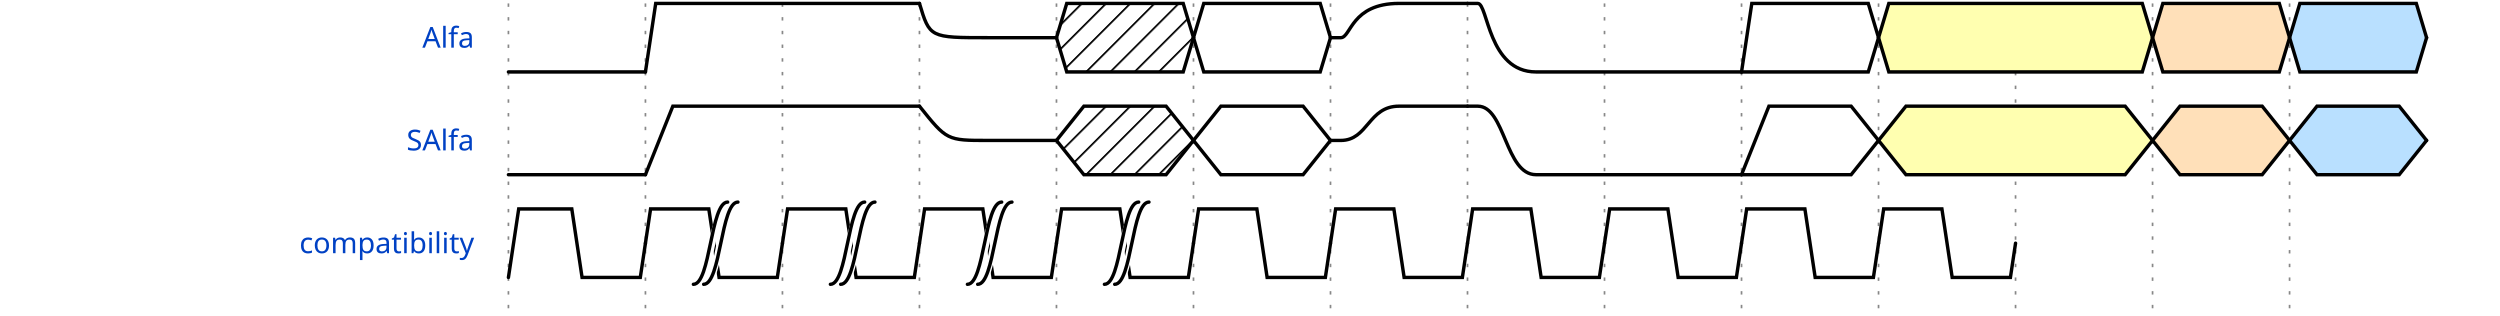
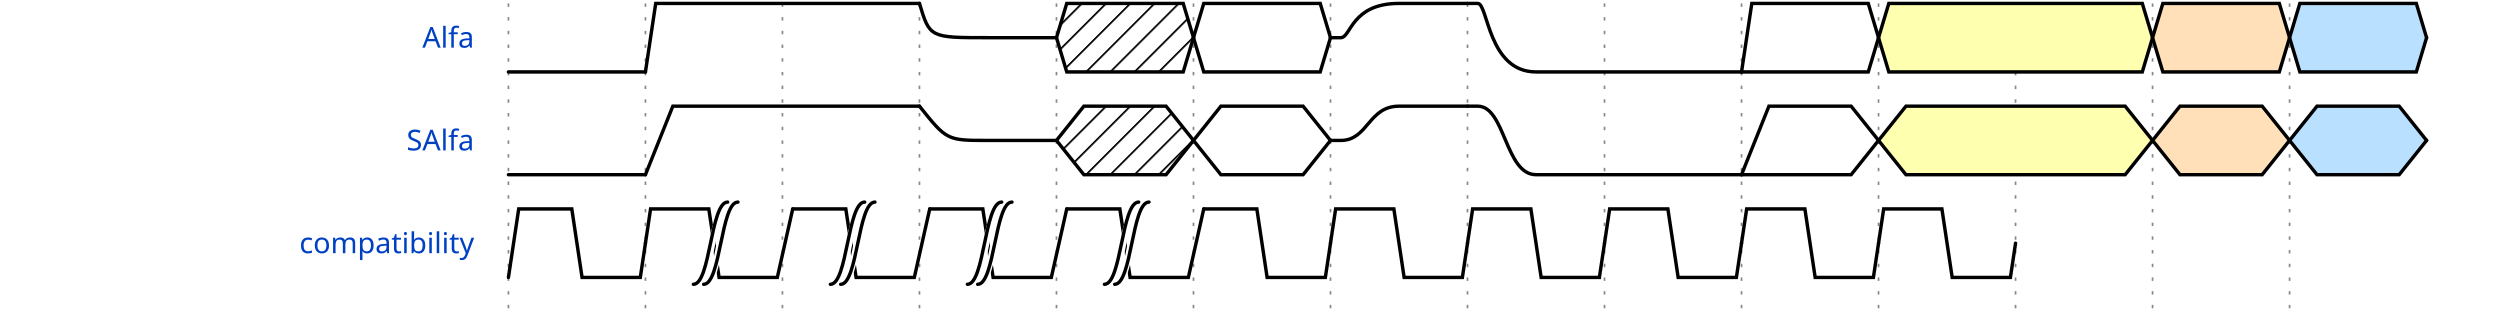
<svg xmlns="http://www.w3.org/2000/svg" width="714" height="90" viewBox="-1 -1 715 92">
  <style>
.title {fill: rgba(0, 65, 196, 255);font-weight: 500;font-size: 0.700em;font-family: Fira Mono;text-align: right;text-anchor: end;dominant-baseline: middle;alignment-baseline: central;}
.text {fill: rgba(0, 0, 0, 255);font-size: 0.900em;font-style: normal;font-variant: normal;font-weight: 500;font-stretch: normal;text-align: center;font-family: Fira Mono;}
.attr {fill: rgba(0, 0, 0, 255);font-size: 9.000px;font-style: normal;font-variant: normal;font-weight: 200;font-stretch: normal;text-align: center;font-family: Fira Mono;text-anchor: middle;dominant-baseline: middle;alignment-baseline: central;}
.path {fill: none;stroke: rgba(0, 0, 0, 255);stroke-width: 1;stroke-linecap: round;stroke-linejoin: miter;stroke-miterlimit: 4;stroke-dasharray: none;}
.stripe {fill: none;stroke: rgba(0, 0, 0, 255);stroke-width: 0.5;stroke-linecap: round;stroke-linejoin: miter;stroke-miterlimit: 4;stroke-dasharray: none;}
.data {fill: rgba(0, 0, 0, 255);font-size: 0.600em;font-style: normal;font-variant: normal;font-weight: 500;font-stretch: normal;text-align: center;font-family: Fira Mono;text-anchor: middle;dominant-baseline: middle;alignment-baseline: central;}
.arrow {fill: rgba(0, 0, 0, 255);stroke: none;}
.hide {fill: rgba(255, 255, 255, 255);stroke: rgba(255, 255, 255, 255);stroke-width: 2;}
.hatch {fill: url(#diagonalHatch);}
.s2-polygon {fill: rgba(0, 0, 0, 0);stroke: none;}
.s3-polygon {fill: rgba(255, 255, 176, 255);stroke: none;}
.s4-polygon {fill: rgba(255, 224, 185, 255);stroke: none;}
.s5-polygon {fill: rgba(185, 224, 255, 255);stroke: none;}
.tick {stroke: rgba(136, 136, 136, 255);stroke-width: 0.5;stroke-dasharray: 1, 3;}
.big_gap {stroke: rgba(136, 136, 136, 255);stroke-width: 0.5;stroke-dasharray: none;}
.edge {fill: none;stroke: rgba(0, 0, 255, 255);stroke-width: 1;}
.edge-arrow {fill: rgba(0, 0, 255, 255);stroke: none;overflow: visible;}
.edge-text {font-family: Fira Mono;font-size: 0.625em;fill: rgba(0, 0, 0, 255);filter: #solid;transform: translate(0, 2.5px);text-anchor: middle;}
.edge-background {fill: rgba(255, 255, 255, 255);stroke: rgba(255, 255, 255, 255);stroke-width: 2;}
.border {stroke-width: 1.25;stroke: rgba(0, 0, 0, 255);}
.h1 {fill: rgba(0, 0, 0, 255);font-size: 15.258px;font-weight: bold;font-family: Fira Mono;text-align: left;dominant-baseline: middle;}
.h2 {fill: rgba(0, 0, 0, 255);font-size: 12.208px;font-weight: bold;font-family: Fira Mono;text-align: left;dominant-baseline: middle;}
.h3 {fill: rgba(0, 0, 0, 255);font-size: 9.767px;font-weight: bold;font-family: Fira Mono;text-align: left;dominant-baseline: middle;}
.h4 {fill: rgba(0, 0, 0, 255);font-size: 7.817px;font-weight: bold;font-family: Fira Mono;text-align: left;dominant-baseline: middle;}
.h5 {fill: rgba(0, 0, 0, 255);font-size: 6.250px;font-weight: bold;font-family: Fira Mono;text-align: left;dominant-baseline: middle;}
.h6 {fill: rgba(0, 0, 0, 255);font-size: 5.000px;font-weight: bold;font-family: Fira Mono;text-align: left;dominant-baseline: middle;}
.reg-data {fill: rgba(0, 0, 0, 255);font-size: 0.800em;font-style: normal;font-variant: normal;font-weight: 500;font-stretch: normal;text-align: center;font-family: Fira Mono;text-anchor: middle;dominant-baseline: middle;alignment-baseline: central;}
.reg-pos {fill: rgba(0, 0, 0, 255);font-size: 0.600em;font-style: normal;font-variant: normal;font-weight: 500;font-stretch: normal;text-align: center;font-family: Fira Mono;text-anchor: middle;dominant-baseline: middle;alignment-baseline: central;}</style>
  <defs>
    <pattern id="diagonalHatch" width="5" height="5" patternTransform="rotate(45 0 0)" patternUnits="userSpaceOnUse">
      <line x1="0" y1="0" x2="0" y2="5" style="stroke:black; stroke-width:1" />
    </pattern>
    <marker id="arrow" viewBox="0 0 10 10" refX="10" refY="5" markerWidth="7" markerHeight="7" markerUnits="userSpaceOnUse" orient="auto-start-reverse" style="fill:#00F;">
      <path d="M 0 0 L 10 5 L 0 10 z" />
    </marker>
    <filter x="0" y="0" width="1" height="1" id="solid">
      <feFlood flood-color="white" />
      <feComposite in="SourceGraphic" />
    </filter>
  </defs>
  <g id="a">
    <g id="ticks_2" transform="translate(140, 0)">
      <path d="M0,0 L0,90" class="tick" style="fill: none;" />
      <path d="M40,0 L40,90" class="tick" style="fill: none;" />
      <path d="M80,0 L80,90" class="tick" style="fill: none;" />
      <path d="M120,0 L120,90" class="tick" style="fill: none;" />
      <path d="M160,0 L160,90" class="tick" style="fill: none;" />
      <path d="M200,0 L200,90" class="tick" style="fill: none;" />
      <path d="M240,0 L240,90" class="tick" style="fill: none;" />
      <path d="M280,0 L280,90" class="tick" style="fill: none;" />
      <path d="M320,0 L320,90" class="tick" style="fill: none;" />
      <path d="M360,0 L360,90" class="tick" style="fill: none;" />
      <path d="M400,0 L400,90" class="tick" style="fill: none;" />
      <path d="M440,0 L440,90" class="tick" style="fill: none;" />
      <path d="M480,0 L480,90" class="tick" style="fill: none;" />
      <path d="M520,0 L520,90" class="tick" style="fill: none;" />
    </g>
    <g id="Alfa" transform="translate(140, 0)">
      <text x="-10" y="10" class="title" style="stroke: none;">Alfa</text>
      <g data-symbol="0" transform="translate(0, 0)" class="s2">
        <path d="M0,20 L1.5,20 L3,20 L40,20" class="path" style="fill: none;" />
      </g>
      <g data-symbol="1" transform="translate(40, 0)" class="s2">
        <path d="M0,20 L1.5,10 L3,0 L80,0" class="path" style="fill: none;" />
      </g>
      <g data-symbol="z" transform="translate(120, 0)" class="s2">
        <path d="M0,0 C3,10 3,10 20,10 L40,10" class="path" style="fill: none;" />
      </g>
      <g data-symbol="x" transform="translate(160, 0)" class="s2">
        <polygon points="0, 10 3, 0 37, 0 40, 10 37, 20 3, 20 0, 10 " class="hatch" style="" />
        <path d="M0,10 L3,0 L37,0 L40,10" class="path" style="fill: none;" />
        <path d="M0,10 L3,20 L37,20 L40,10" class="path" style="fill: none;" />
      </g>
      <g data-symbol="=" transform="translate(200, 0)" class="s2">
        <polygon points="0, 10 3, 0 37, 0 40, 10 37, 20 3, 20 0, 10 " class="s2-polygon" style="" />
        <path d="M0,10 L3,0 L37,0 L40,10" class="path" style="fill: none;" />
        <path d="M0,10 L3,20 L37,20 L40,10" class="path" style="fill: none;" />
        <text x="20" y="10" class="data" style="stroke: none;" />
      </g>
      <g data-symbol="u" transform="translate(240, 0)" class="s2">
        <path d="M0,10 L3,10 C6,10 6,0 20,0 L40,0" class="path" style="fill: none;" />
      </g>
      <g data-symbol="d" transform="translate(280, 0)" class="s2">
        <path d="M0,0 L3,0 C6,0 6,20 20,20 L80,20" class="path" style="fill: none;" />
      </g>
      <g data-symbol="2" transform="translate(360, 0)" class="s2">
        <polygon points="0, 20 3, 0 37, 0 40, 10 37, 20 3, 20 0, 20 " class="s2-polygon" style="" />
        <path d="M0,20 L3,0 L37,0 L40,10" class="path" style="fill: none;" />
        <path d="M0,20 L3,20 L37,20 L40,10" class="path" style="fill: none;" />
        <text x="20" y="10" class="data" style="stroke: none;" />
      </g>
      <g data-symbol="3" transform="translate(400, 0)" class="s3">
        <polygon points="0, 10 3, 0 77, 0 80, 10 77, 20 3, 20 0, 10 " class="s3-polygon" style="" />
        <path d="M0,10 L3,0 L77,0 L80,10" class="path" style="fill: none;" />
        <path d="M0,10 L3,20 L77,20 L80,10" class="path" style="fill: none;" />
        <text x="40" y="10" class="data" style="stroke: none;" />
      </g>
      <g data-symbol="4" transform="translate(480, 0)" class="s4">
        <polygon points="0, 10 3, 0 37, 0 40, 10 37, 20 3, 20 0, 10 " class="s4-polygon" style="" />
        <path d="M0,10 L3,0 L37,0 L40,10" class="path" style="fill: none;" />
        <path d="M0,10 L3,20 L37,20 L40,10" class="path" style="fill: none;" />
        <text x="20" y="10" class="data" style="stroke: none;" />
      </g>
      <g data-symbol="5" transform="translate(520, 0)" class="s5">
        <polygon points="0, 10 3, 0 37, 0 40, 10 37, 20 3, 20 0, 10 " class="s5-polygon" style="" />
        <path d="M0,10 L3,0 L37,0 L40,10" class="path" style="fill: none;" />
        <path d="M0,10 L3,20 L37,20 L40,10" class="path" style="fill: none;" />
        <text x="20" y="10" class="data" style="stroke: none;" />
      </g>
    </g>
    <g id="SAlfa" transform="translate(140, 30)">
      <text x="-10" y="10" class="title" style="stroke: none;">SAlfa</text>
      <g data-symbol="0" transform="translate(0, 0)" class="s2">
        <path d="M0,20 L4,20 L8,20 L40,20" class="path" style="fill: none;" />
      </g>
      <g data-symbol="1" transform="translate(40, 0)" class="s2">
        <path d="M0,20 L4,10 L8,0 L80,0" class="path" style="fill: none;" />
      </g>
      <g data-symbol="z" transform="translate(120, 0)" class="s2">
        <path d="M0,0 C8,10 8,10 20,10 L40,10" class="path" style="fill: none;" />
      </g>
      <g data-symbol="x" transform="translate(160, 0)" class="s2">
        <polygon points="0, 10 8, 0 32, 0 40, 10 32, 20 8, 20 0, 10 " class="hatch" style="" />
        <path d="M0,10 L8,0 L32,0 L40,10" class="path" style="fill: none;" />
        <path d="M0,10 L8,20 L32,20 L40,10" class="path" style="fill: none;" />
      </g>
      <g data-symbol="=" transform="translate(200, 0)" class="s2">
        <polygon points="0, 10 8, 0 32, 0 40, 10 32, 20 8, 20 0, 10 " class="s2-polygon" style="" />
        <path d="M0,10 L8,0 L32,0 L40,10" class="path" style="fill: none;" />
        <path d="M0,10 L8,20 L32,20 L40,10" class="path" style="fill: none;" />
        <text x="20" y="10" class="data" style="stroke: none;" />
      </g>
      <g data-symbol="u" transform="translate(240, 0)" class="s2">
        <path d="M0,10 L3,10 C11,10 11,0 20,0 L40,0" class="path" style="fill: none;" />
      </g>
      <g data-symbol="d" transform="translate(280, 0)" class="s2">
        <path d="M0,0 L3,0 C11,0 11,20 20,20 L80,20" class="path" style="fill: none;" />
      </g>
      <g data-symbol="2" transform="translate(360, 0)" class="s2">
        <polygon points="0, 20 8, 0 32, 0 40, 10 32, 20 8, 20 0, 20 " class="s2-polygon" style="" />
        <path d="M0,20 L8,0 L32,0 L40,10" class="path" style="fill: none;" />
        <path d="M0,20 L8,20 L32,20 L40,10" class="path" style="fill: none;" />
        <text x="20" y="10" class="data" style="stroke: none;" />
      </g>
      <g data-symbol="3" transform="translate(400, 0)" class="s3">
        <polygon points="0, 10 8, 0 72, 0 80, 10 72, 20 8, 20 0, 10 " class="s3-polygon" style="" />
        <path d="M0,10 L8,0 L72,0 L80,10" class="path" style="fill: none;" />
        <path d="M0,10 L8,20 L72,20 L80,10" class="path" style="fill: none;" />
        <text x="40" y="10" class="data" style="stroke: none;" />
      </g>
      <g data-symbol="4" transform="translate(480, 0)" class="s4">
        <polygon points="0, 10 8, 0 32, 0 40, 10 32, 20 8, 20 0, 10 " class="s4-polygon" style="" />
        <path d="M0,10 L8,0 L32,0 L40,10" class="path" style="fill: none;" />
        <path d="M0,10 L8,20 L32,20 L40,10" class="path" style="fill: none;" />
        <text x="20" y="10" class="data" style="stroke: none;" />
      </g>
      <g data-symbol="5" transform="translate(520, 0)" class="s5">
        <polygon points="0, 10 8, 0 32, 0 40, 10 32, 20 8, 20 0, 10 " class="s5-polygon" style="" />
        <path d="M0,10 L8,0 L32,0 L40,10" class="path" style="fill: none;" />
        <path d="M0,10 L8,20 L32,20 L40,10" class="path" style="fill: none;" />
        <text x="20" y="10" class="data" style="stroke: none;" />
      </g>
    </g>
    <g id="compatibility" transform="translate(140, 60)">
      <text x="-10" y="10" class="title" style="stroke: none;">compatibility</text>
      <g data-symbol="p" transform="translate(0, 0)" class="s2">
        <path d="M0,20 L3,0 L18.5,0 L21.5,20 L38.5,20 L40,10" class="path" style="fill: none;" />
      </g>
      <g data-symbol="p" transform="translate(40, 0)" class="s2">
-         <path d="M0,10 L1.5,0 L18.5,0 L21.5,20 L38.5,20 L40,10" class="path" style="fill: none;" />
+         <path d="M0,10 L1.5,0 L18.5,0 L21.5,20 L38.5,20 L43,0" class="path" style="fill: none;" />
      </g>
      <g data-symbol="|" transform="translate(57, 0)" class="s2">
        <path d="M0,22 C5,22 5,-4 10,-4 L7,0 C2,0 2,24 -3,24 z" class="hide" style="fill: none;" />
        <path d="M0,22 C5,22 5,-2 10,-2" class="path" style="fill: none;" />
        <path d="M-3,22 C2,22 2,-2 7,-2" class="path" style="fill: none;" />
      </g>
      <g data-symbol="p" transform="translate(80, 0)" class="s2">
-         <path d="M0,10 L1.5,0 L18.5,0 L21.5,20 L38.5,20 L40,10" class="path" style="fill: none;" />
+         <path d="M3,0 L18.5,0 L21.5,20 L38.5,20 L43,0" class="path" style="fill: none;" />
      </g>
      <g data-symbol="|" transform="translate(97, 0)" class="s2">
        <path d="M0,22 C5,22 5,-4 10,-4 L7,0 C2,0 2,24 -3,24 z" class="hide" style="fill: none;" />
        <path d="M0,22 C5,22 5,-2 10,-2" class="path" style="fill: none;" />
        <path d="M-3,22 C2,22 2,-2 7,-2" class="path" style="fill: none;" />
      </g>
      <g data-symbol="p" transform="translate(120, 0)" class="s2">
-         <path d="M0,10 L1.5,0 L18.5,0 L21.5,20 L38.5,20 L40,10" class="path" style="fill: none;" />
+         <path d="M3,0 L18.5,0 L21.5,20 L38.5,20 L43,0" class="path" style="fill: none;" />
      </g>
      <g data-symbol="|" transform="translate(137, 0)" class="s2">
        <path d="M0,22 C5,22 5,-4 10,-4 L7,0 C2,0 2,24 -3,24 z" class="hide" style="fill: none;" />
        <path d="M0,22 C5,22 5,-2 10,-2" class="path" style="fill: none;" />
        <path d="M-3,22 C2,22 2,-2 7,-2" class="path" style="fill: none;" />
      </g>
      <g data-symbol="p" transform="translate(160, 0)" class="s2">
-         <path d="M0,10 L1.5,0 L18.5,0 L21.5,20 L38.5,20 L40,10" class="path" style="fill: none;" />
+         <path d="M3,0 L18.5,0 L21.5,20 L38.5,20 L43,0" class="path" style="fill: none;" />
      </g>
      <g data-symbol="|" transform="translate(177, 0)" class="s2">
        <path d="M0,22 C5,22 5,-4 10,-4 L7,0 C2,0 2,24 -3,24 z" class="hide" style="fill: none;" />
        <path d="M0,22 C5,22 5,-2 10,-2" class="path" style="fill: none;" />
        <path d="M-3,22 C2,22 2,-2 7,-2" class="path" style="fill: none;" />
      </g>
      <g data-symbol="p" transform="translate(200, 0)" class="s2">
-         <path d="M0,10 L1.5,0 L18.5,0 L21.5,20 L38.5,20 L40,10" class="path" style="fill: none;" />
+         <path d="M3,0 L18.5,0 L21.5,20 L38.5,20 L40,10" class="path" style="fill: none;" />
      </g>
      <g data-symbol="p" transform="translate(240, 0)" class="s2">
        <path d="M0,10 L1.5,0 L18.5,0 L21.5,20 L38.5,20 L40,10" class="path" style="fill: none;" />
      </g>
      <g data-symbol="p" transform="translate(280, 0)" class="s2">
        <path d="M0,10 L1.5,0 L18.5,0 L21.5,20 L38.5,20 L40,10" class="path" style="fill: none;" />
      </g>
      <g data-symbol="p" transform="translate(320, 0)" class="s2">
        <path d="M0,10 L1.5,0 L18.5,0 L21.5,20 L38.5,20 L40,10" class="path" style="fill: none;" />
      </g>
      <g data-symbol="p" transform="translate(360, 0)" class="s2">
        <path d="M0,10 L1.5,0 L18.5,0 L21.5,20 L38.5,20 L40,10" class="path" style="fill: none;" />
      </g>
      <g data-symbol="p" transform="translate(400, 0)" class="s2">
        <path d="M0,10 L1.5,0 L18.5,0 L21.5,20 L38.5,20 L40,10" class="path" style="fill: none;" />
      </g>
    </g>
  </g>
</svg>
